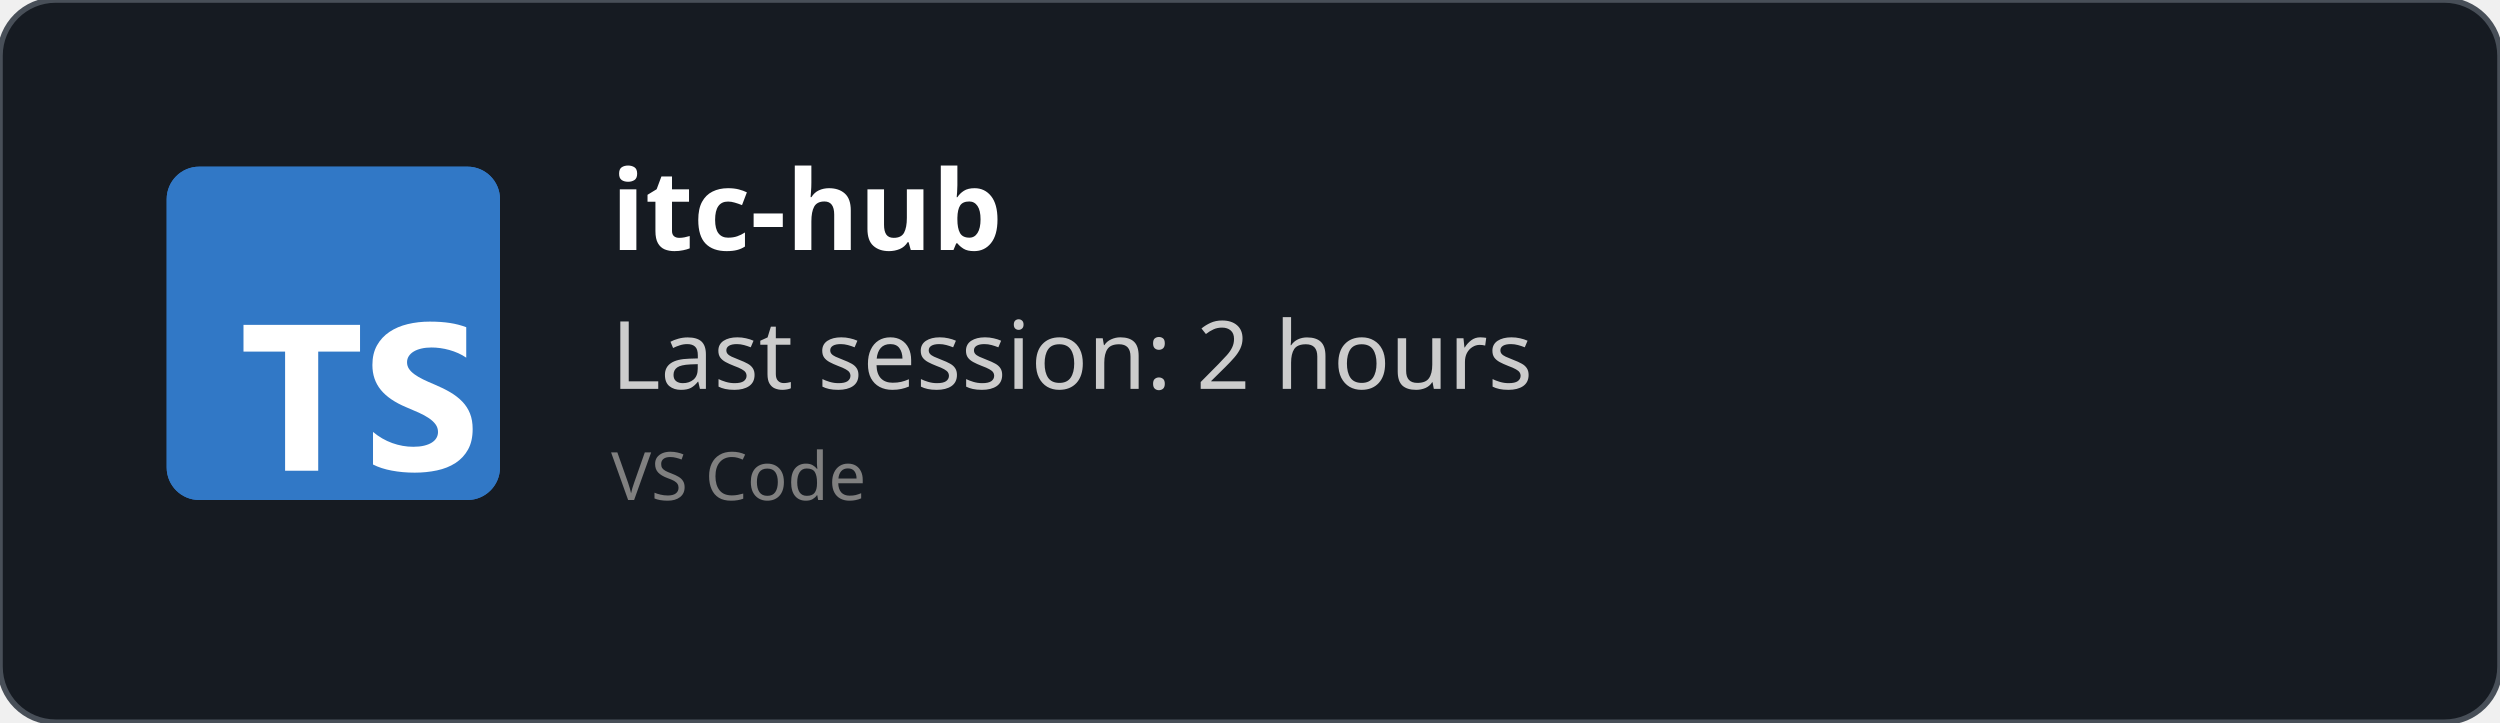
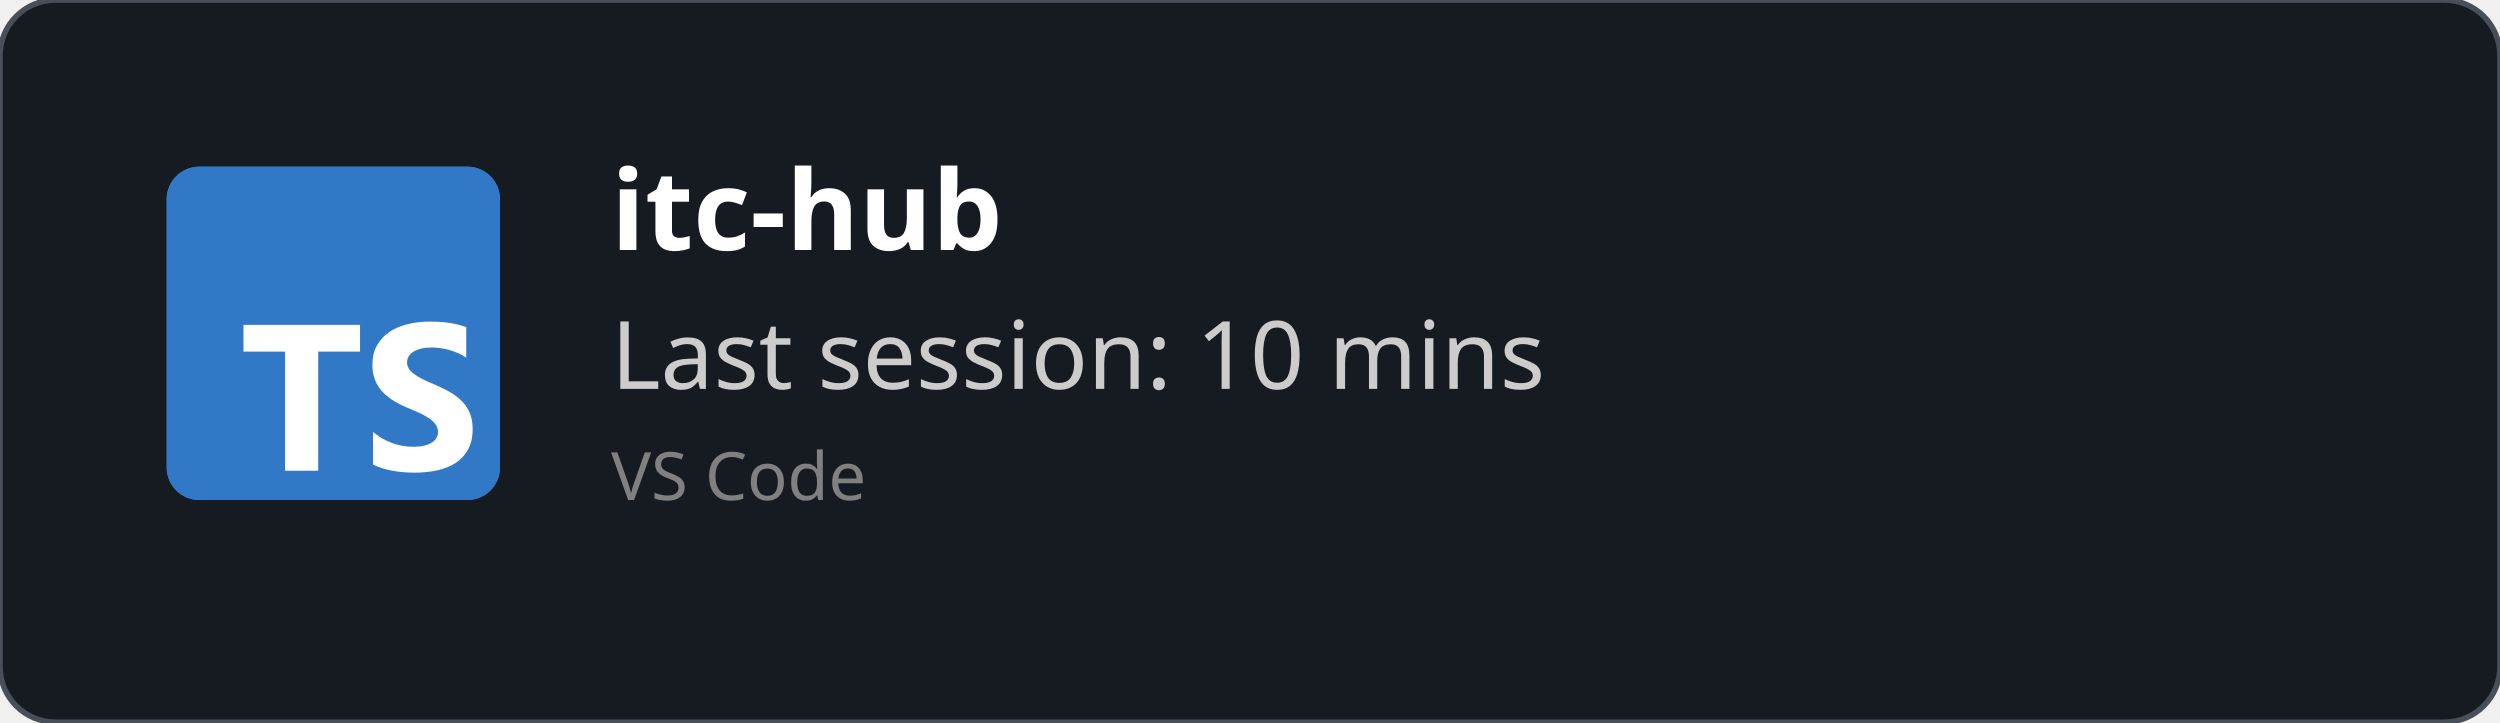
<svg xmlns="http://www.w3.org/2000/svg" width="450" height="130" viewBox="0 0 450 130" fill="none" role="img">
  <style>
    *{
        font-family: 'Segoe UI', Ubuntu, monospace
    }
    </style>
  <defs>
    <clipPath id="horizontalClip" x="20" y="20" width="500" height="200">
      <rect x="90" y="20" width="300" height="50" />
    </clipPath>
  </defs>
  <rect width="450" height="130" fill="rgba(22,27,34)" stroke="#484f58" stroke-width="1" fill-opacity="1" stroke-opacity="1" x="0" y="0" rx="10px" ry="10px">
    </rect>
  <svg fill="none" height="60" viewBox="0 0 512 512" width="60" x="30" y="30">
    <rect fill="#3178c6" height="512" rx="50" width="512" />
    <rect fill="#3178c6" height="512" rx="50" width="512" />
    <path clip-rule="evenodd" d="m316.939 407.424v50.061c8.138 4.172 17.763 7.3 28.875 9.386s22.823 3.129 35.135 3.129c11.999 0 23.397-1.147 34.196-3.442 10.799-2.294 20.268-6.075 28.406-11.342 8.138-5.266 14.581-12.15 19.328-20.65s7.121-19.007 7.121-31.522c0-9.074-1.356-17.026-4.069-23.857s-6.625-12.906-11.738-18.225c-5.112-5.319-11.242-10.091-18.389-14.315s-15.207-8.213-24.18-11.967c-6.573-2.712-12.468-5.345-17.685-7.9-5.217-2.556-9.651-5.163-13.303-7.822-3.652-2.66-6.469-5.476-8.451-8.448-1.982-2.973-2.974-6.336-2.974-10.091 0-3.441.887-6.544 2.661-9.308s4.278-5.136 7.512-7.118c3.235-1.981 7.199-3.52 11.894-4.615 4.696-1.095 9.912-1.642 15.651-1.642 4.173 0 8.581.313 13.224.938 4.643.626 9.312 1.591 14.008 2.894 4.695 1.304 9.259 2.947 13.694 4.928 4.434 1.982 8.529 4.276 12.285 6.884v-46.776c-7.616-2.92-15.937-5.084-24.962-6.492s-19.381-2.112-31.066-2.112c-11.895 0-23.163 1.278-33.805 3.833s-20.006 6.544-28.093 11.967c-8.086 5.424-14.476 12.333-19.171 20.729-4.695 8.395-7.043 18.433-7.043 30.114 0 14.914 4.304 27.638 12.912 38.172 8.607 10.533 21.675 19.45 39.204 26.751 6.886 2.816 13.303 5.579 19.25 8.291s11.086 5.528 15.415 8.448c4.33 2.92 7.747 6.101 10.252 9.543 2.504 3.441 3.756 7.352 3.756 11.733 0 3.233-.783 6.231-2.348 8.995s-3.939 5.162-7.121 7.196-7.147 3.624-11.894 4.771c-4.748 1.148-10.303 1.721-16.668 1.721-10.851 0-21.597-1.903-32.24-5.71-10.642-3.806-20.502-9.516-29.579-17.13zm-84.159-123.342h64.22v-41.082h-179v41.082h63.906v182.918h50.874z" fill="#fff" fill-rule="evenodd" />
  </svg>
  <text x="110" y="45" font-size="20" clip-path="url(#horizontalClip)" font-weight="bold" font-family="Ubuntu" fill="white">
    itc-hub
    </text>
  <text x="110" y="70" font-size="17px" font-family="Ubuntu" fill="#ccc">
-     Last session: 2 hours
+     Last session: 10 mins
    </text>
  <text x="110" y="90" font-size="12px" font-family="Ubuntu" fill="grey">
    VS Code
    </text>
</svg>
